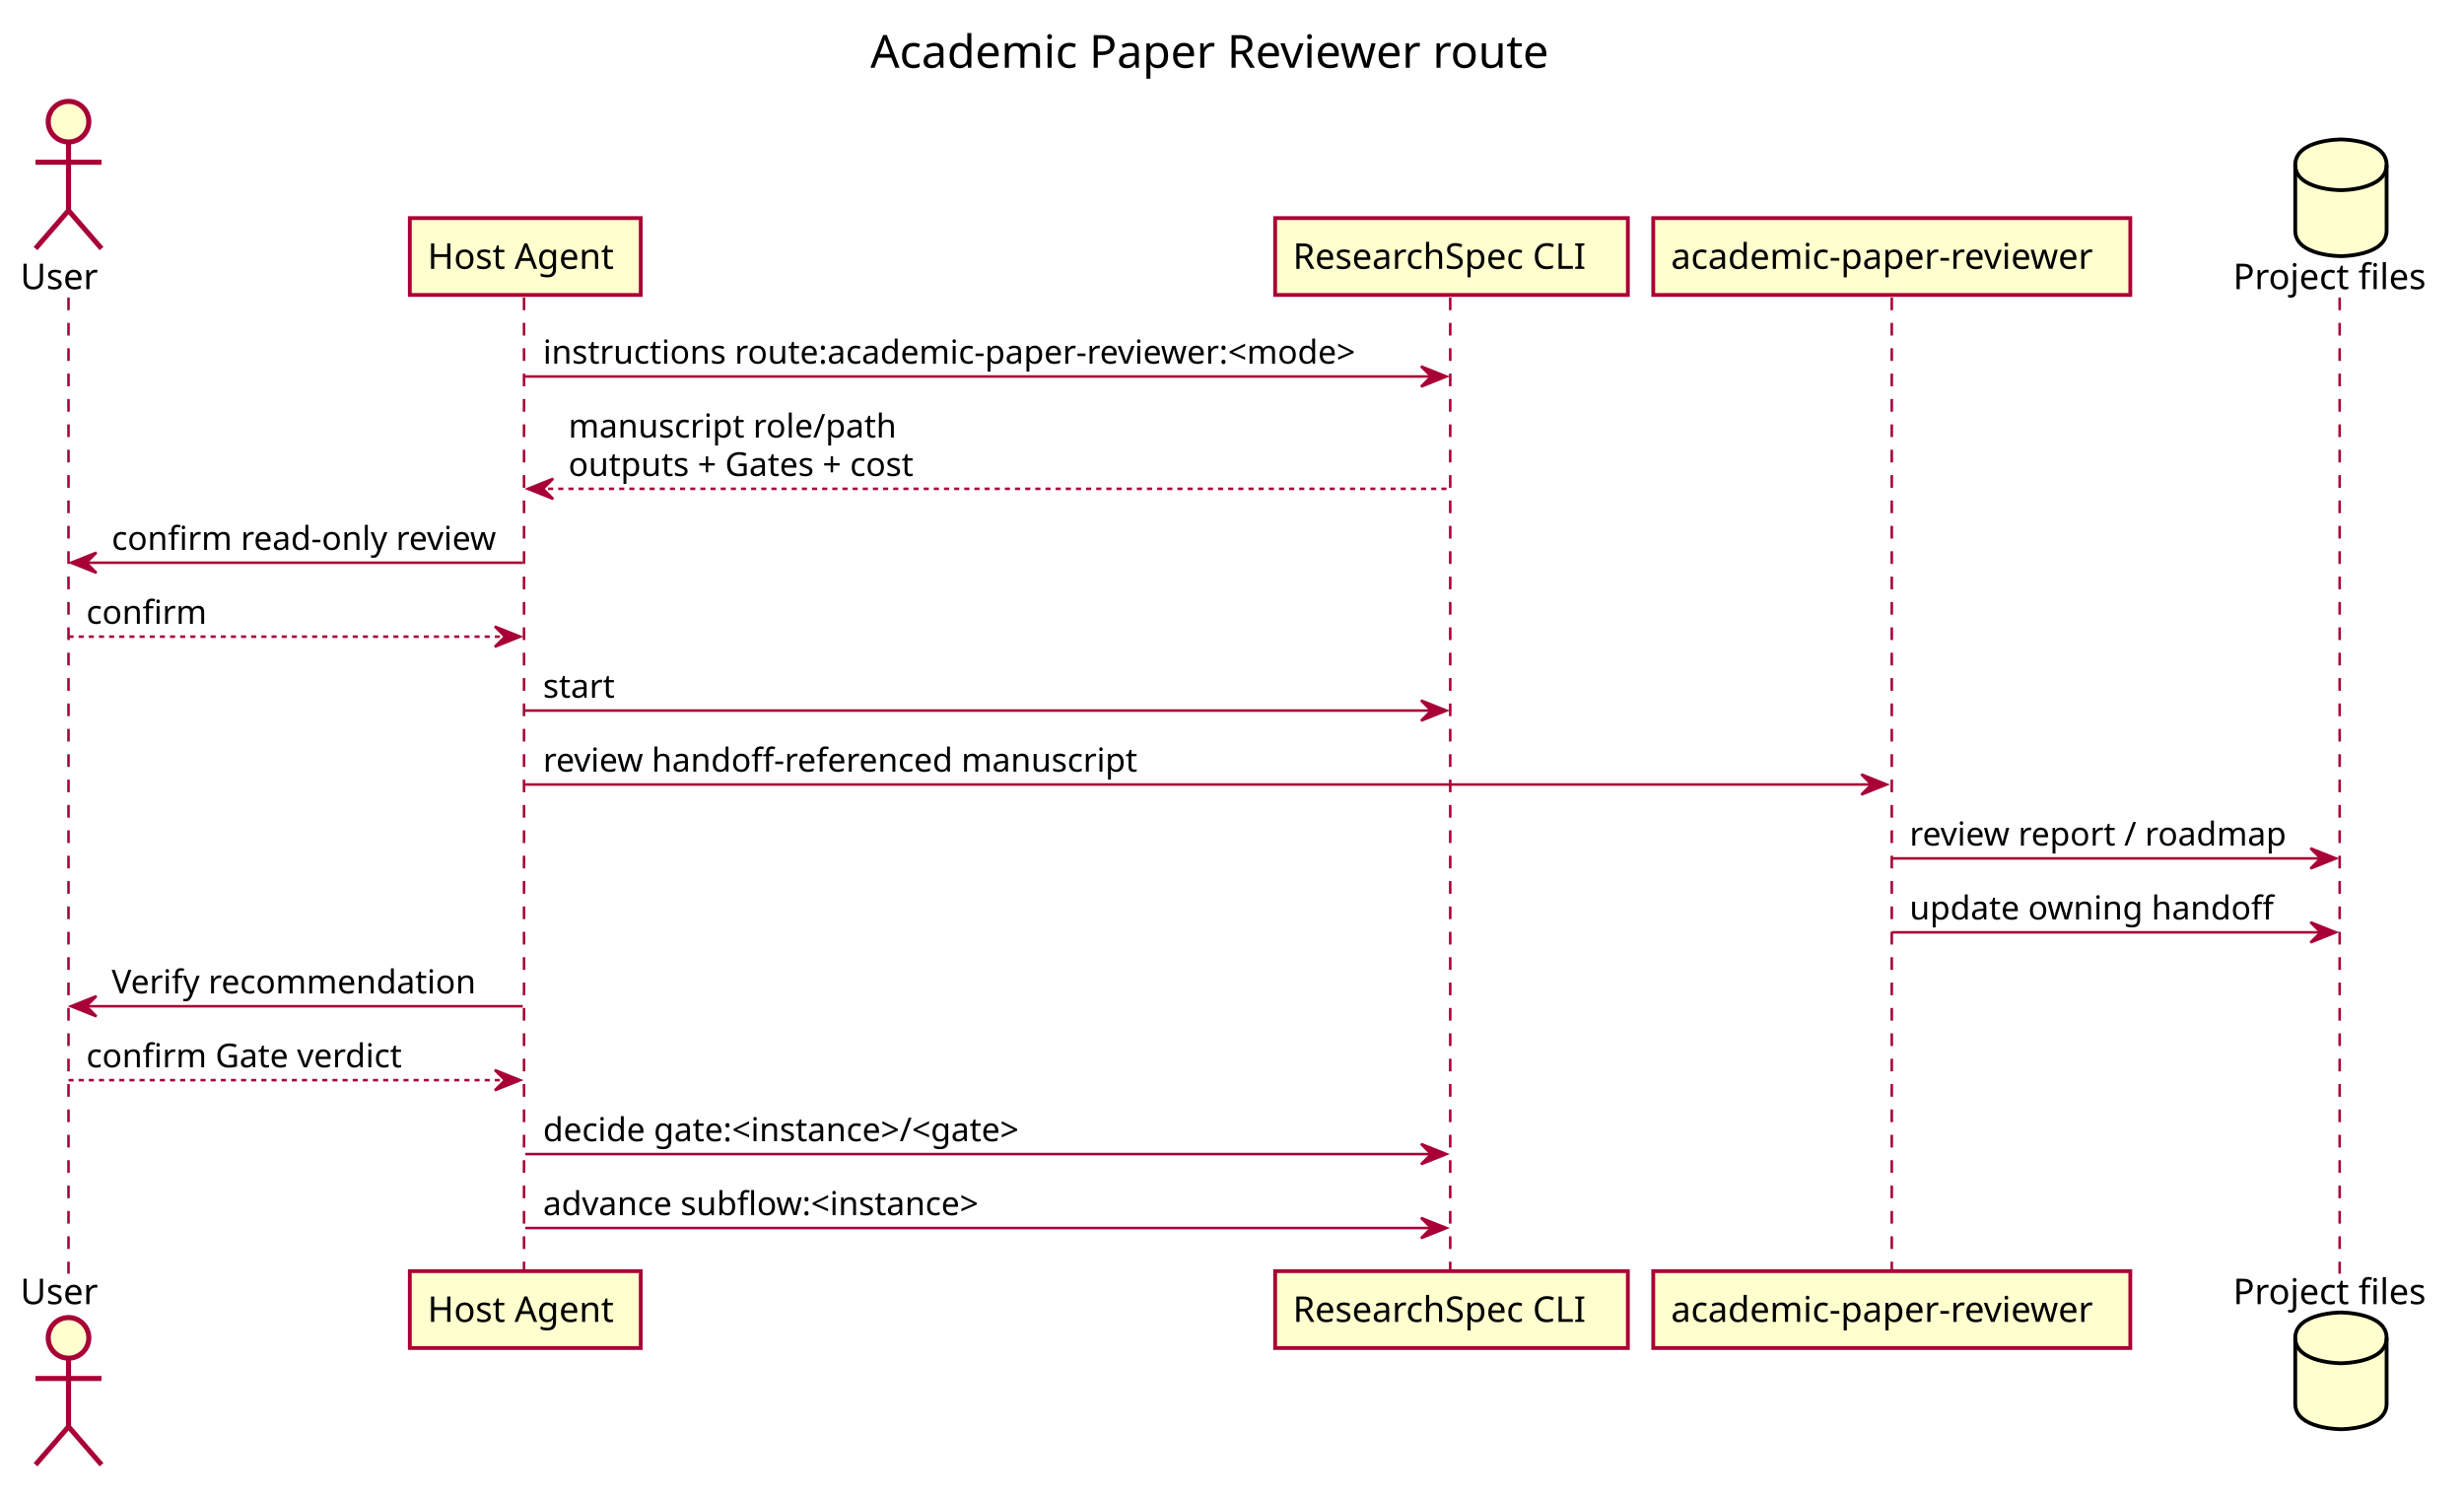
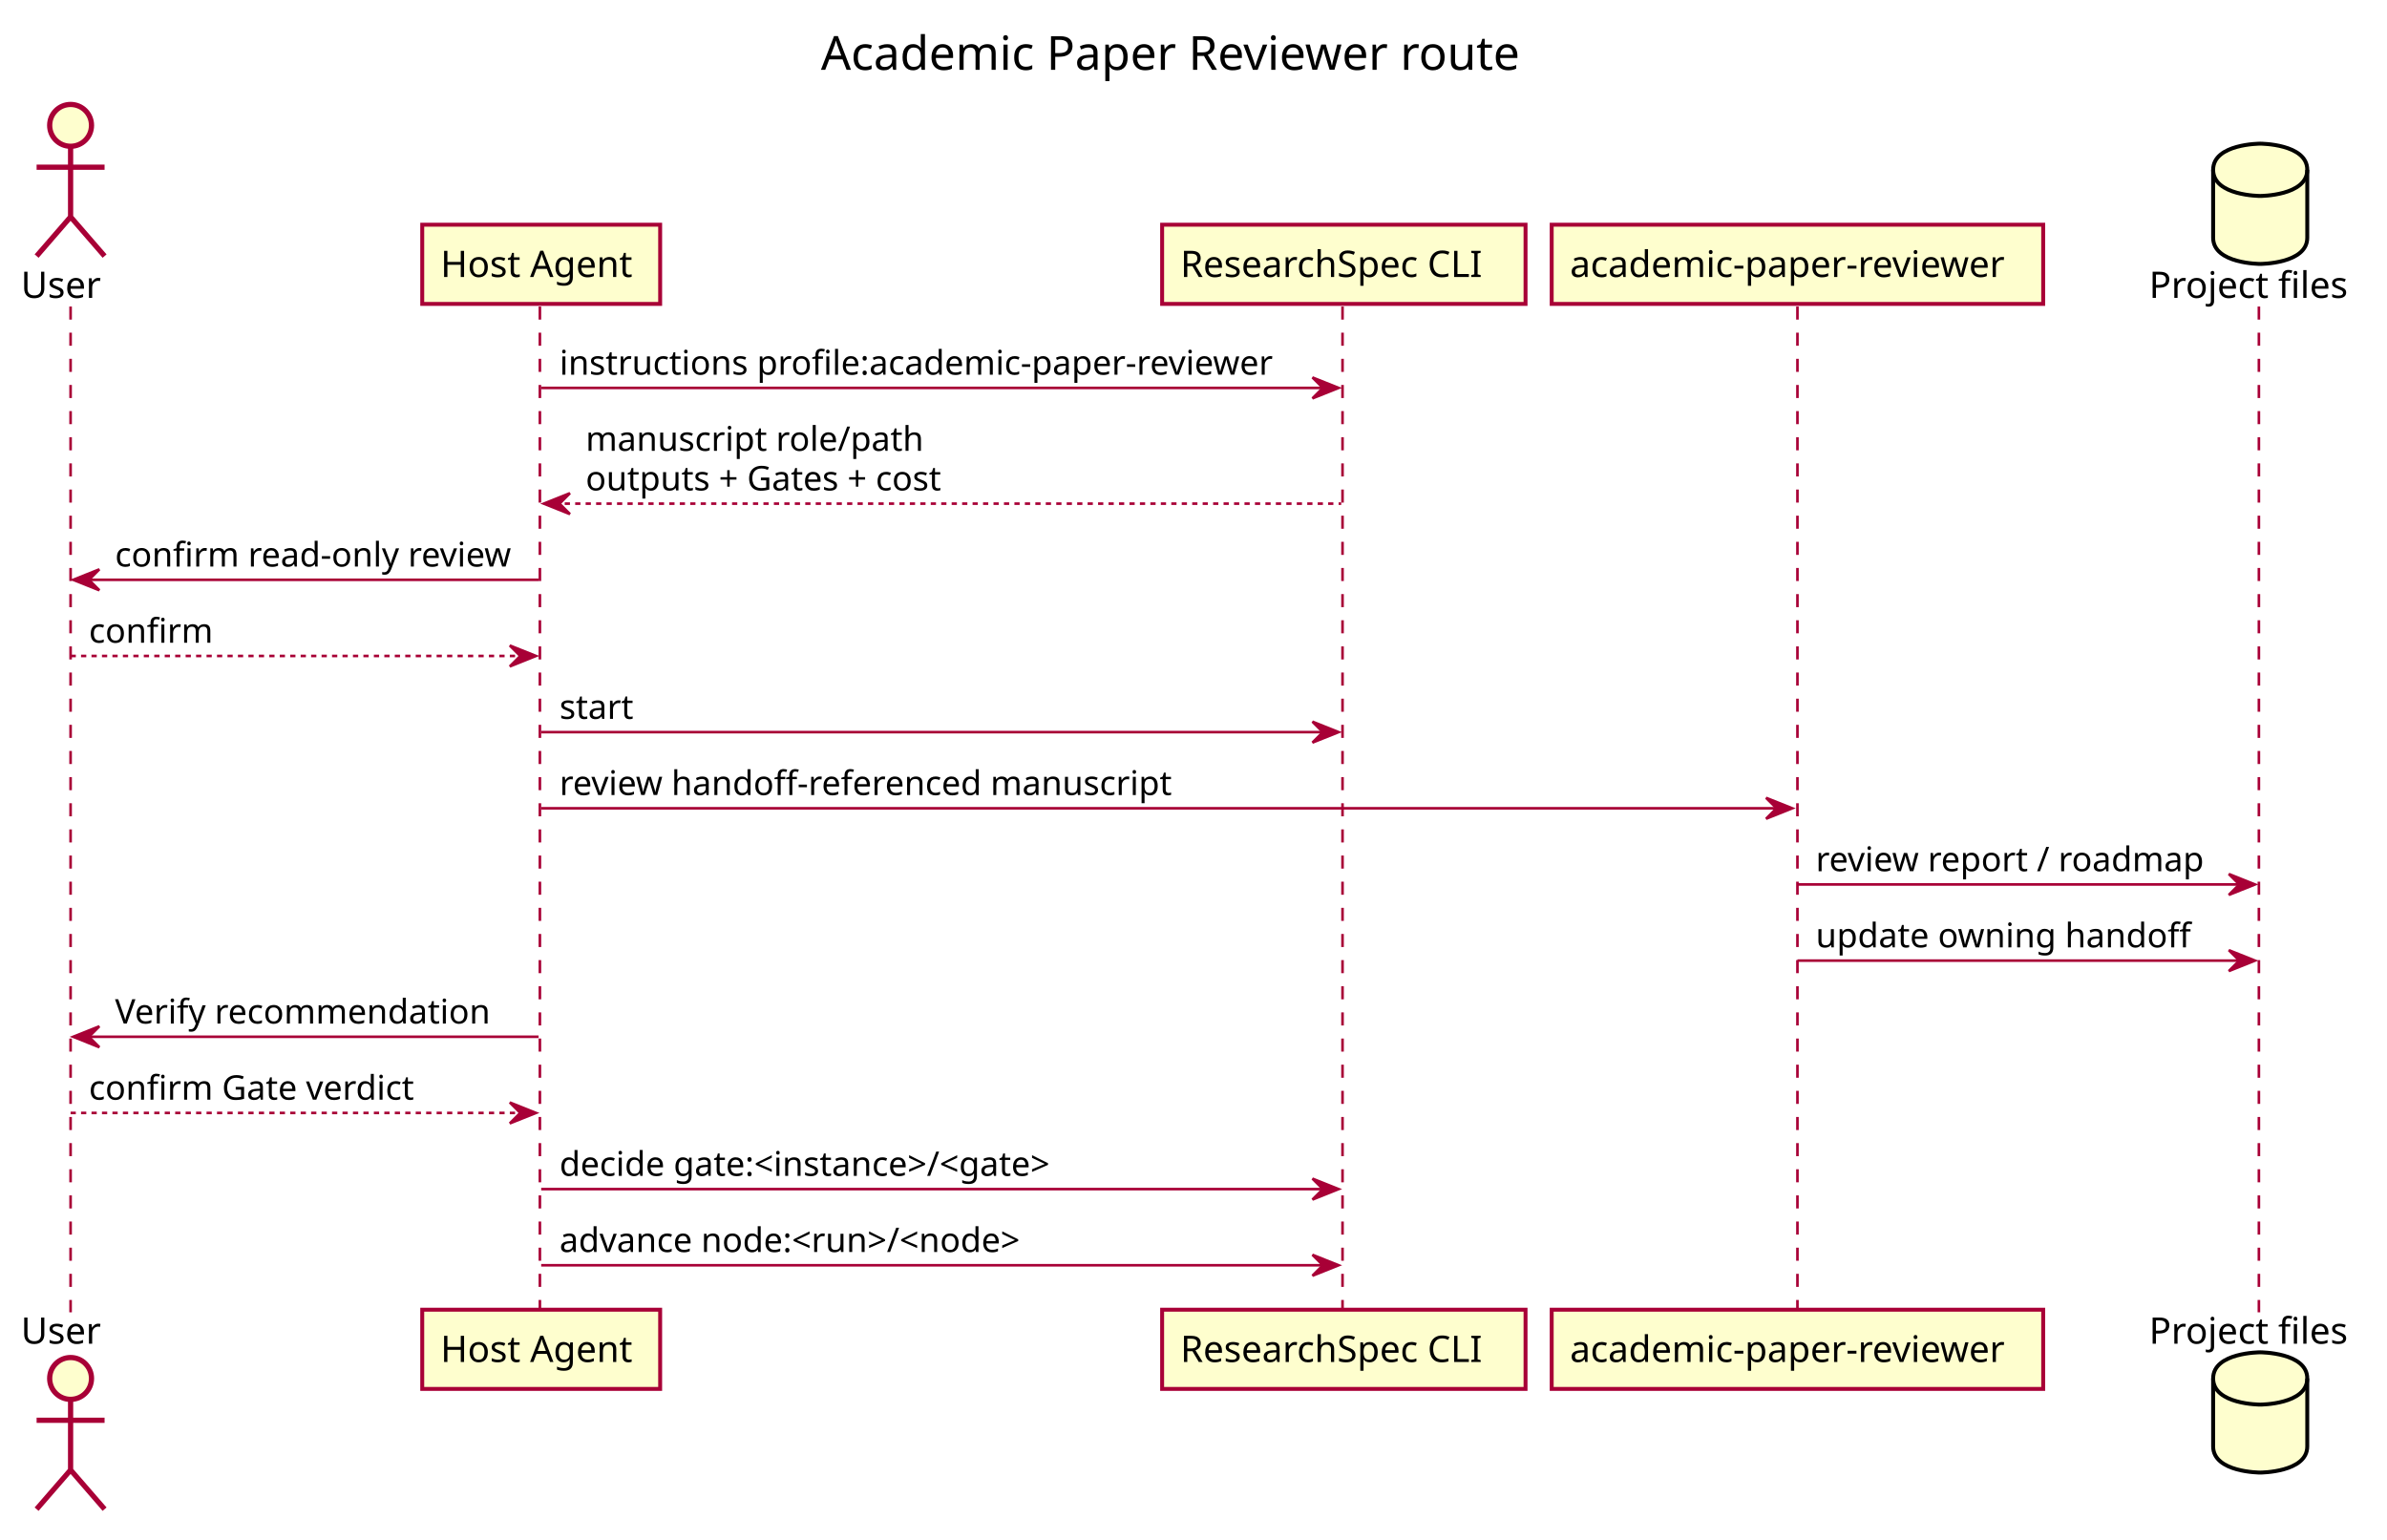
- <svg xmlns="http://www.w3.org/2000/svg" contentScriptType="application/ecmascript" contentStyleType="text/css" height="589px" preserveAspectRatio="none" style="width:971px;height:589px;" version="1.1" viewBox="0 0 971 589" width="971px" zoomAndPan="magnify">
+ <svg xmlns="http://www.w3.org/2000/svg" contentScriptType="application/ecmascript" contentStyleType="text/css" height="589px" preserveAspectRatio="none" style="width:913px;height:589px;" version="1.1" viewBox="0 0 913 589" width="913px" zoomAndPan="magnify">
  <defs />
  <g>
-     <text fill="#000000" font-family="sans-serif" font-size="18" lengthAdjust="spacingAndGlyphs" textLength="287" x="343" y="26.708">Academic Paper Reviewer route</text>
+     <text fill="#000000" font-family="sans-serif" font-size="18" lengthAdjust="spacingAndGlyphs" textLength="287" x="314" y="26.708">Academic Paper Reviewer route</text>
    <line style="stroke: #A80036; stroke-width: 1.0; stroke-dasharray: 5.0,5.0;" x1="27" x2="27" y1="117.25" y2="501.977" />
    <line style="stroke: #A80036; stroke-width: 1.0; stroke-dasharray: 5.0,5.0;" x1="206.5" x2="206.5" y1="117.25" y2="501.977" />
-     <line style="stroke: #A80036; stroke-width: 1.0; stroke-dasharray: 5.0,5.0;" x1="571.5" x2="571.5" y1="117.25" y2="501.977" />
-     <line style="stroke: #A80036; stroke-width: 1.0; stroke-dasharray: 5.0,5.0;" x1="745.5" x2="745.5" y1="117.25" y2="501.977" />
-     <line style="stroke: #A80036; stroke-width: 1.0; stroke-dasharray: 5.0,5.0;" x1="922" x2="922" y1="117.25" y2="501.977" />
+     <line style="stroke: #A80036; stroke-width: 1.0; stroke-dasharray: 5.0,5.0;" x1="513.5" x2="513.5" y1="117.25" y2="501.977" />
+     <line style="stroke: #A80036; stroke-width: 1.0; stroke-dasharray: 5.0,5.0;" x1="687.5" x2="687.5" y1="117.25" y2="501.977" />
+     <line style="stroke: #A80036; stroke-width: 1.0; stroke-dasharray: 5.0,5.0;" x1="864" x2="864" y1="117.25" y2="501.977" />
    <text fill="#000000" font-family="sans-serif" font-size="14" lengthAdjust="spacingAndGlyphs" textLength="32" x="8" y="113.948">User</text>
    <ellipse cx="27" cy="47.953" fill="#FEFECE" rx="8" ry="8" style="stroke: #A80036; stroke-width: 2.0;" />
    <path d="M27,55.953 L27,82.953 M14,63.953 L40,63.953 M27,82.953 L14,97.953 M27,82.953 L40,97.953 " fill="none" style="stroke: #A80036; stroke-width: 2.0;" />
    <text fill="#000000" font-family="sans-serif" font-size="14" lengthAdjust="spacingAndGlyphs" textLength="32" x="8" y="513.972">User</text>
    <ellipse cx="27" cy="527.273" fill="#FEFECE" rx="8" ry="8" style="stroke: #A80036; stroke-width: 2.0;" />
    <path d="M27,535.273 L27,562.273 M14,543.273 L40,543.273 M27,562.273 L14,577.273 M27,562.273 L40,577.273 " fill="none" style="stroke: #A80036; stroke-width: 2.0;" />
    <rect fill="#FEFECE" height="30.297" style="stroke: #A80036; stroke-width: 1.5;" width="91" x="161.5" y="85.953" />
    <text fill="#000000" font-family="sans-serif" font-size="14" lengthAdjust="spacingAndGlyphs" textLength="77" x="168.5" y="105.948">Host Agent</text>
    <rect fill="#FEFECE" height="30.297" style="stroke: #A80036; stroke-width: 1.5;" width="91" x="161.5" y="500.977" />
    <text fill="#000000" font-family="sans-serif" font-size="14" lengthAdjust="spacingAndGlyphs" textLength="77" x="168.5" y="520.972">Host Agent</text>
-     <rect fill="#FEFECE" height="30.297" style="stroke: #A80036; stroke-width: 1.5;" width="139" x="502.5" y="85.953" />
-     <text fill="#000000" font-family="sans-serif" font-size="14" lengthAdjust="spacingAndGlyphs" textLength="125" x="509.5" y="105.948">ResearchSpec CLI</text>
-     <rect fill="#FEFECE" height="30.297" style="stroke: #A80036; stroke-width: 1.5;" width="139" x="502.5" y="500.977" />
-     <text fill="#000000" font-family="sans-serif" font-size="14" lengthAdjust="spacingAndGlyphs" textLength="125" x="509.5" y="520.972">ResearchSpec CLI</text>
-     <rect fill="#FEFECE" height="30.297" style="stroke: #A80036; stroke-width: 1.5;" width="188" x="651.5" y="85.953" />
-     <text fill="#000000" font-family="sans-serif" font-size="14" lengthAdjust="spacingAndGlyphs" textLength="174" x="658.5" y="105.948">academic-paper-reviewer</text>
-     <rect fill="#FEFECE" height="30.297" style="stroke: #A80036; stroke-width: 1.5;" width="188" x="651.5" y="500.977" />
-     <text fill="#000000" font-family="sans-serif" font-size="14" lengthAdjust="spacingAndGlyphs" textLength="174" x="658.5" y="520.972">academic-paper-reviewer</text>
-     <text fill="#000000" font-family="sans-serif" font-size="14" lengthAdjust="spacingAndGlyphs" textLength="79" x="880" y="113.948">Project files</text>
-     <path d="M904.5,64.953 C904.5,54.953 922.5,54.953 922.5,54.953 C922.5,54.953 940.5,54.953 940.5,64.953 L940.5,90.953 C940.5,100.953 922.5,100.953 922.5,100.953 C922.5,100.953 904.5,100.953 904.5,90.953 L904.5,64.953 " fill="#FEFECE" style="stroke: #000000; stroke-width: 1.5;" />
-     <path d="M904.5,64.953 C904.5,74.953 922.5,74.953 922.5,74.953 C922.5,74.953 940.5,74.953 940.5,64.953 " fill="none" style="stroke: #000000; stroke-width: 1.5;" />
-     <text fill="#000000" font-family="sans-serif" font-size="14" lengthAdjust="spacingAndGlyphs" textLength="79" x="880" y="513.972">Project files</text>
-     <path d="M904.5,527.273 C904.5,517.273 922.5,517.273 922.5,517.273 C922.5,517.273 940.5,517.273 940.5,527.273 L940.5,553.273 C940.5,563.273 922.5,563.273 922.5,563.273 C922.5,563.273 904.5,563.273 904.5,553.273 L904.5,527.273 " fill="#FEFECE" style="stroke: #000000; stroke-width: 1.5;" />
-     <path d="M904.5,527.273 C904.5,537.273 922.5,537.273 922.5,537.273 C922.5,537.273 940.5,537.273 940.5,527.273 " fill="none" style="stroke: #000000; stroke-width: 1.5;" />
-     <polygon fill="#A80036" points="560,144.383,570,148.383,560,152.383,564,148.383" style="stroke: #A80036; stroke-width: 1.0;" />
-     <line style="stroke: #A80036; stroke-width: 1.0;" x1="207" x2="566" y1="148.383" y2="148.383" />
-     <text fill="#000000" font-family="sans-serif" font-size="13" lengthAdjust="spacingAndGlyphs" textLength="341" x="214" y="143.317">instructions route:academic-paper-reviewer:&lt;mode&gt;</text>
+     <rect fill="#FEFECE" height="30.297" style="stroke: #A80036; stroke-width: 1.5;" width="139" x="444.5" y="85.953" />
+     <text fill="#000000" font-family="sans-serif" font-size="14" lengthAdjust="spacingAndGlyphs" textLength="125" x="451.5" y="105.948">ResearchSpec CLI</text>
+     <rect fill="#FEFECE" height="30.297" style="stroke: #A80036; stroke-width: 1.5;" width="139" x="444.5" y="500.977" />
+     <text fill="#000000" font-family="sans-serif" font-size="14" lengthAdjust="spacingAndGlyphs" textLength="125" x="451.5" y="520.972">ResearchSpec CLI</text>
+     <rect fill="#FEFECE" height="30.297" style="stroke: #A80036; stroke-width: 1.5;" width="188" x="593.5" y="85.953" />
+     <text fill="#000000" font-family="sans-serif" font-size="14" lengthAdjust="spacingAndGlyphs" textLength="174" x="600.5" y="105.948">academic-paper-reviewer</text>
+     <rect fill="#FEFECE" height="30.297" style="stroke: #A80036; stroke-width: 1.5;" width="188" x="593.5" y="500.977" />
+     <text fill="#000000" font-family="sans-serif" font-size="14" lengthAdjust="spacingAndGlyphs" textLength="174" x="600.5" y="520.972">academic-paper-reviewer</text>
+     <text fill="#000000" font-family="sans-serif" font-size="14" lengthAdjust="spacingAndGlyphs" textLength="79" x="822" y="113.948">Project files</text>
+     <path d="M846.5,64.953 C846.5,54.953 864.5,54.953 864.5,54.953 C864.5,54.953 882.5,54.953 882.5,64.953 L882.5,90.953 C882.5,100.953 864.5,100.953 864.5,100.953 C864.5,100.953 846.5,100.953 846.5,90.953 L846.5,64.953 " fill="#FEFECE" style="stroke: #000000; stroke-width: 1.5;" />
+     <path d="M846.5,64.953 C846.5,74.953 864.5,74.953 864.5,74.953 C864.5,74.953 882.5,74.953 882.5,64.953 " fill="none" style="stroke: #000000; stroke-width: 1.5;" />
+     <text fill="#000000" font-family="sans-serif" font-size="14" lengthAdjust="spacingAndGlyphs" textLength="79" x="822" y="513.972">Project files</text>
+     <path d="M846.5,527.273 C846.5,517.273 864.5,517.273 864.5,517.273 C864.5,517.273 882.5,517.273 882.5,527.273 L882.5,553.273 C882.5,563.273 864.5,563.273 864.5,563.273 C864.5,563.273 846.5,563.273 846.5,553.273 L846.5,527.273 " fill="#FEFECE" style="stroke: #000000; stroke-width: 1.5;" />
+     <path d="M846.5,527.273 C846.5,537.273 864.5,537.273 864.5,537.273 C864.5,537.273 882.5,537.273 882.5,527.273 " fill="none" style="stroke: #000000; stroke-width: 1.5;" />
+     <polygon fill="#A80036" points="502,144.383,512,148.383,502,152.383,506,148.383" style="stroke: #A80036; stroke-width: 1.0;" />
+     <line style="stroke: #A80036; stroke-width: 1.0;" x1="207" x2="508" y1="148.383" y2="148.383" />
+     <text fill="#000000" font-family="sans-serif" font-size="13" lengthAdjust="spacingAndGlyphs" textLength="283" x="214" y="143.317">instructions profile:academic-paper-reviewer</text>
    <polygon fill="#A80036" points="218,188.648,208,192.648,218,196.648,214,192.648" style="stroke: #A80036; stroke-width: 1.0;" />
-     <line style="stroke: #A80036; stroke-width: 1.0; stroke-dasharray: 2.0,2.0;" x1="212" x2="571" y1="192.648" y2="192.648" />
+     <line style="stroke: #A80036; stroke-width: 1.0; stroke-dasharray: 2.0,2.0;" x1="212" x2="513" y1="192.648" y2="192.648" />
    <text fill="#000000" font-family="sans-serif" font-size="13" lengthAdjust="spacingAndGlyphs" textLength="133" x="224" y="172.45">manuscript role/path</text>
    <text fill="#000000" font-family="sans-serif" font-size="13" lengthAdjust="spacingAndGlyphs" textLength="152" x="224" y="187.583">outputs + Gates + cost</text>
    <polygon fill="#A80036" points="38,217.781,28,221.781,38,225.781,34,221.781" style="stroke: #A80036; stroke-width: 1.0;" />
    <line style="stroke: #A80036; stroke-width: 1.0;" x1="32" x2="206" y1="221.781" y2="221.781" />
    <text fill="#000000" font-family="sans-serif" font-size="13" lengthAdjust="spacingAndGlyphs" textLength="156" x="44" y="216.715">confirm read-only review</text>
    <polygon fill="#A80036" points="195,246.914,205,250.914,195,254.914,199,250.914" style="stroke: #A80036; stroke-width: 1.0;" />
    <line style="stroke: #A80036; stroke-width: 1.0; stroke-dasharray: 2.0,2.0;" x1="27" x2="201" y1="250.914" y2="250.914" />
    <text fill="#000000" font-family="sans-serif" font-size="13" lengthAdjust="spacingAndGlyphs" textLength="48" x="34" y="245.848">confirm</text>
-     <polygon fill="#A80036" points="560,276.047,570,280.047,560,284.047,564,280.047" style="stroke: #A80036; stroke-width: 1.0;" />
-     <line style="stroke: #A80036; stroke-width: 1.0;" x1="207" x2="566" y1="280.047" y2="280.047" />
+     <polygon fill="#A80036" points="502,276.047,512,280.047,502,284.047,506,280.047" style="stroke: #A80036; stroke-width: 1.0;" />
+     <line style="stroke: #A80036; stroke-width: 1.0;" x1="207" x2="508" y1="280.047" y2="280.047" />
    <text fill="#000000" font-family="sans-serif" font-size="13" lengthAdjust="spacingAndGlyphs" textLength="30" x="214" y="274.981">start</text>
-     <polygon fill="#A80036" points="733.5,305.18,743.5,309.18,733.5,313.18,737.5,309.18" style="stroke: #A80036; stroke-width: 1.0;" />
-     <line style="stroke: #A80036; stroke-width: 1.0;" x1="207" x2="739.5" y1="309.18" y2="309.18" />
+     <polygon fill="#A80036" points="675.5,305.18,685.5,309.18,675.5,313.18,679.5,309.18" style="stroke: #A80036; stroke-width: 1.0;" />
+     <line style="stroke: #A80036; stroke-width: 1.0;" x1="207" x2="681.5" y1="309.18" y2="309.18" />
    <text fill="#000000" font-family="sans-serif" font-size="13" lengthAdjust="spacingAndGlyphs" textLength="242" x="214" y="304.114">review handoff-referenced manuscript</text>
-     <polygon fill="#A80036" points="910.5,334.312,920.5,338.312,910.5,342.312,914.5,338.312" style="stroke: #A80036; stroke-width: 1.0;" />
-     <line style="stroke: #A80036; stroke-width: 1.0;" x1="745.5" x2="916.5" y1="338.312" y2="338.312" />
-     <text fill="#000000" font-family="sans-serif" font-size="13" lengthAdjust="spacingAndGlyphs" textLength="153" x="752.5" y="333.247">review report / roadmap</text>
-     <polygon fill="#A80036" points="910.5,363.445,920.5,367.445,910.5,371.445,914.5,367.445" style="stroke: #A80036; stroke-width: 1.0;" />
-     <line style="stroke: #A80036; stroke-width: 1.0;" x1="745.5" x2="916.5" y1="367.445" y2="367.445" />
-     <text fill="#000000" font-family="sans-serif" font-size="13" lengthAdjust="spacingAndGlyphs" textLength="145" x="752.5" y="362.379">update owning handoff</text>
+     <polygon fill="#A80036" points="852.5,334.312,862.5,338.312,852.5,342.312,856.5,338.312" style="stroke: #A80036; stroke-width: 1.0;" />
+     <line style="stroke: #A80036; stroke-width: 1.0;" x1="687.5" x2="858.5" y1="338.312" y2="338.312" />
+     <text fill="#000000" font-family="sans-serif" font-size="13" lengthAdjust="spacingAndGlyphs" textLength="153" x="694.5" y="333.247">review report / roadmap</text>
+     <polygon fill="#A80036" points="852.5,363.445,862.5,367.445,852.5,371.445,856.5,367.445" style="stroke: #A80036; stroke-width: 1.0;" />
+     <line style="stroke: #A80036; stroke-width: 1.0;" x1="687.5" x2="858.5" y1="367.445" y2="367.445" />
+     <text fill="#000000" font-family="sans-serif" font-size="13" lengthAdjust="spacingAndGlyphs" textLength="145" x="694.5" y="362.379">update owning handoff</text>
    <polygon fill="#A80036" points="38,392.578,28,396.578,38,400.578,34,396.578" style="stroke: #A80036; stroke-width: 1.0;" />
    <line style="stroke: #A80036; stroke-width: 1.0;" x1="32" x2="206" y1="396.578" y2="396.578" />
    <text fill="#000000" font-family="sans-serif" font-size="13" lengthAdjust="spacingAndGlyphs" textLength="150" x="44" y="391.512">Verify recommendation</text>
    <polygon fill="#A80036" points="195,421.711,205,425.711,195,429.711,199,425.711" style="stroke: #A80036; stroke-width: 1.0;" />
    <line style="stroke: #A80036; stroke-width: 1.0; stroke-dasharray: 2.0,2.0;" x1="27" x2="201" y1="425.711" y2="425.711" />
    <text fill="#000000" font-family="sans-serif" font-size="13" lengthAdjust="spacingAndGlyphs" textLength="130" x="34" y="420.645">confirm Gate verdict</text>
-     <polygon fill="#A80036" points="560,450.844,570,454.844,560,458.844,564,454.844" style="stroke: #A80036; stroke-width: 1.0;" />
-     <line style="stroke: #A80036; stroke-width: 1.0;" x1="207" x2="566" y1="454.844" y2="454.844" />
+     <polygon fill="#A80036" points="502,450.844,512,454.844,502,458.844,506,454.844" style="stroke: #A80036; stroke-width: 1.0;" />
+     <line style="stroke: #A80036; stroke-width: 1.0;" x1="207" x2="508" y1="454.844" y2="454.844" />
    <text fill="#000000" font-family="sans-serif" font-size="13" lengthAdjust="spacingAndGlyphs" textLength="210" x="214" y="449.778">decide gate:&lt;instance&gt;/&lt;gate&gt;</text>
-     <polygon fill="#A80036" points="560,479.977,570,483.977,560,487.977,564,483.977" style="stroke: #A80036; stroke-width: 1.0;" />
-     <line style="stroke: #A80036; stroke-width: 1.0;" x1="207" x2="566" y1="483.977" y2="483.977" />
-     <text fill="#000000" font-family="sans-serif" font-size="13" lengthAdjust="spacingAndGlyphs" textLength="185" x="214" y="478.911">advance subflow:&lt;instance&gt;</text>
+     <polygon fill="#A80036" points="502,479.977,512,483.977,502,487.977,506,483.977" style="stroke: #A80036; stroke-width: 1.0;" />
+     <line style="stroke: #A80036; stroke-width: 1.0;" x1="207" x2="508" y1="483.977" y2="483.977" />
+     <text fill="#000000" font-family="sans-serif" font-size="13" lengthAdjust="spacingAndGlyphs" textLength="195" x="214" y="478.911">advance node:&lt;run&gt;/&lt;node&gt;</text>
  </g>
</svg>
